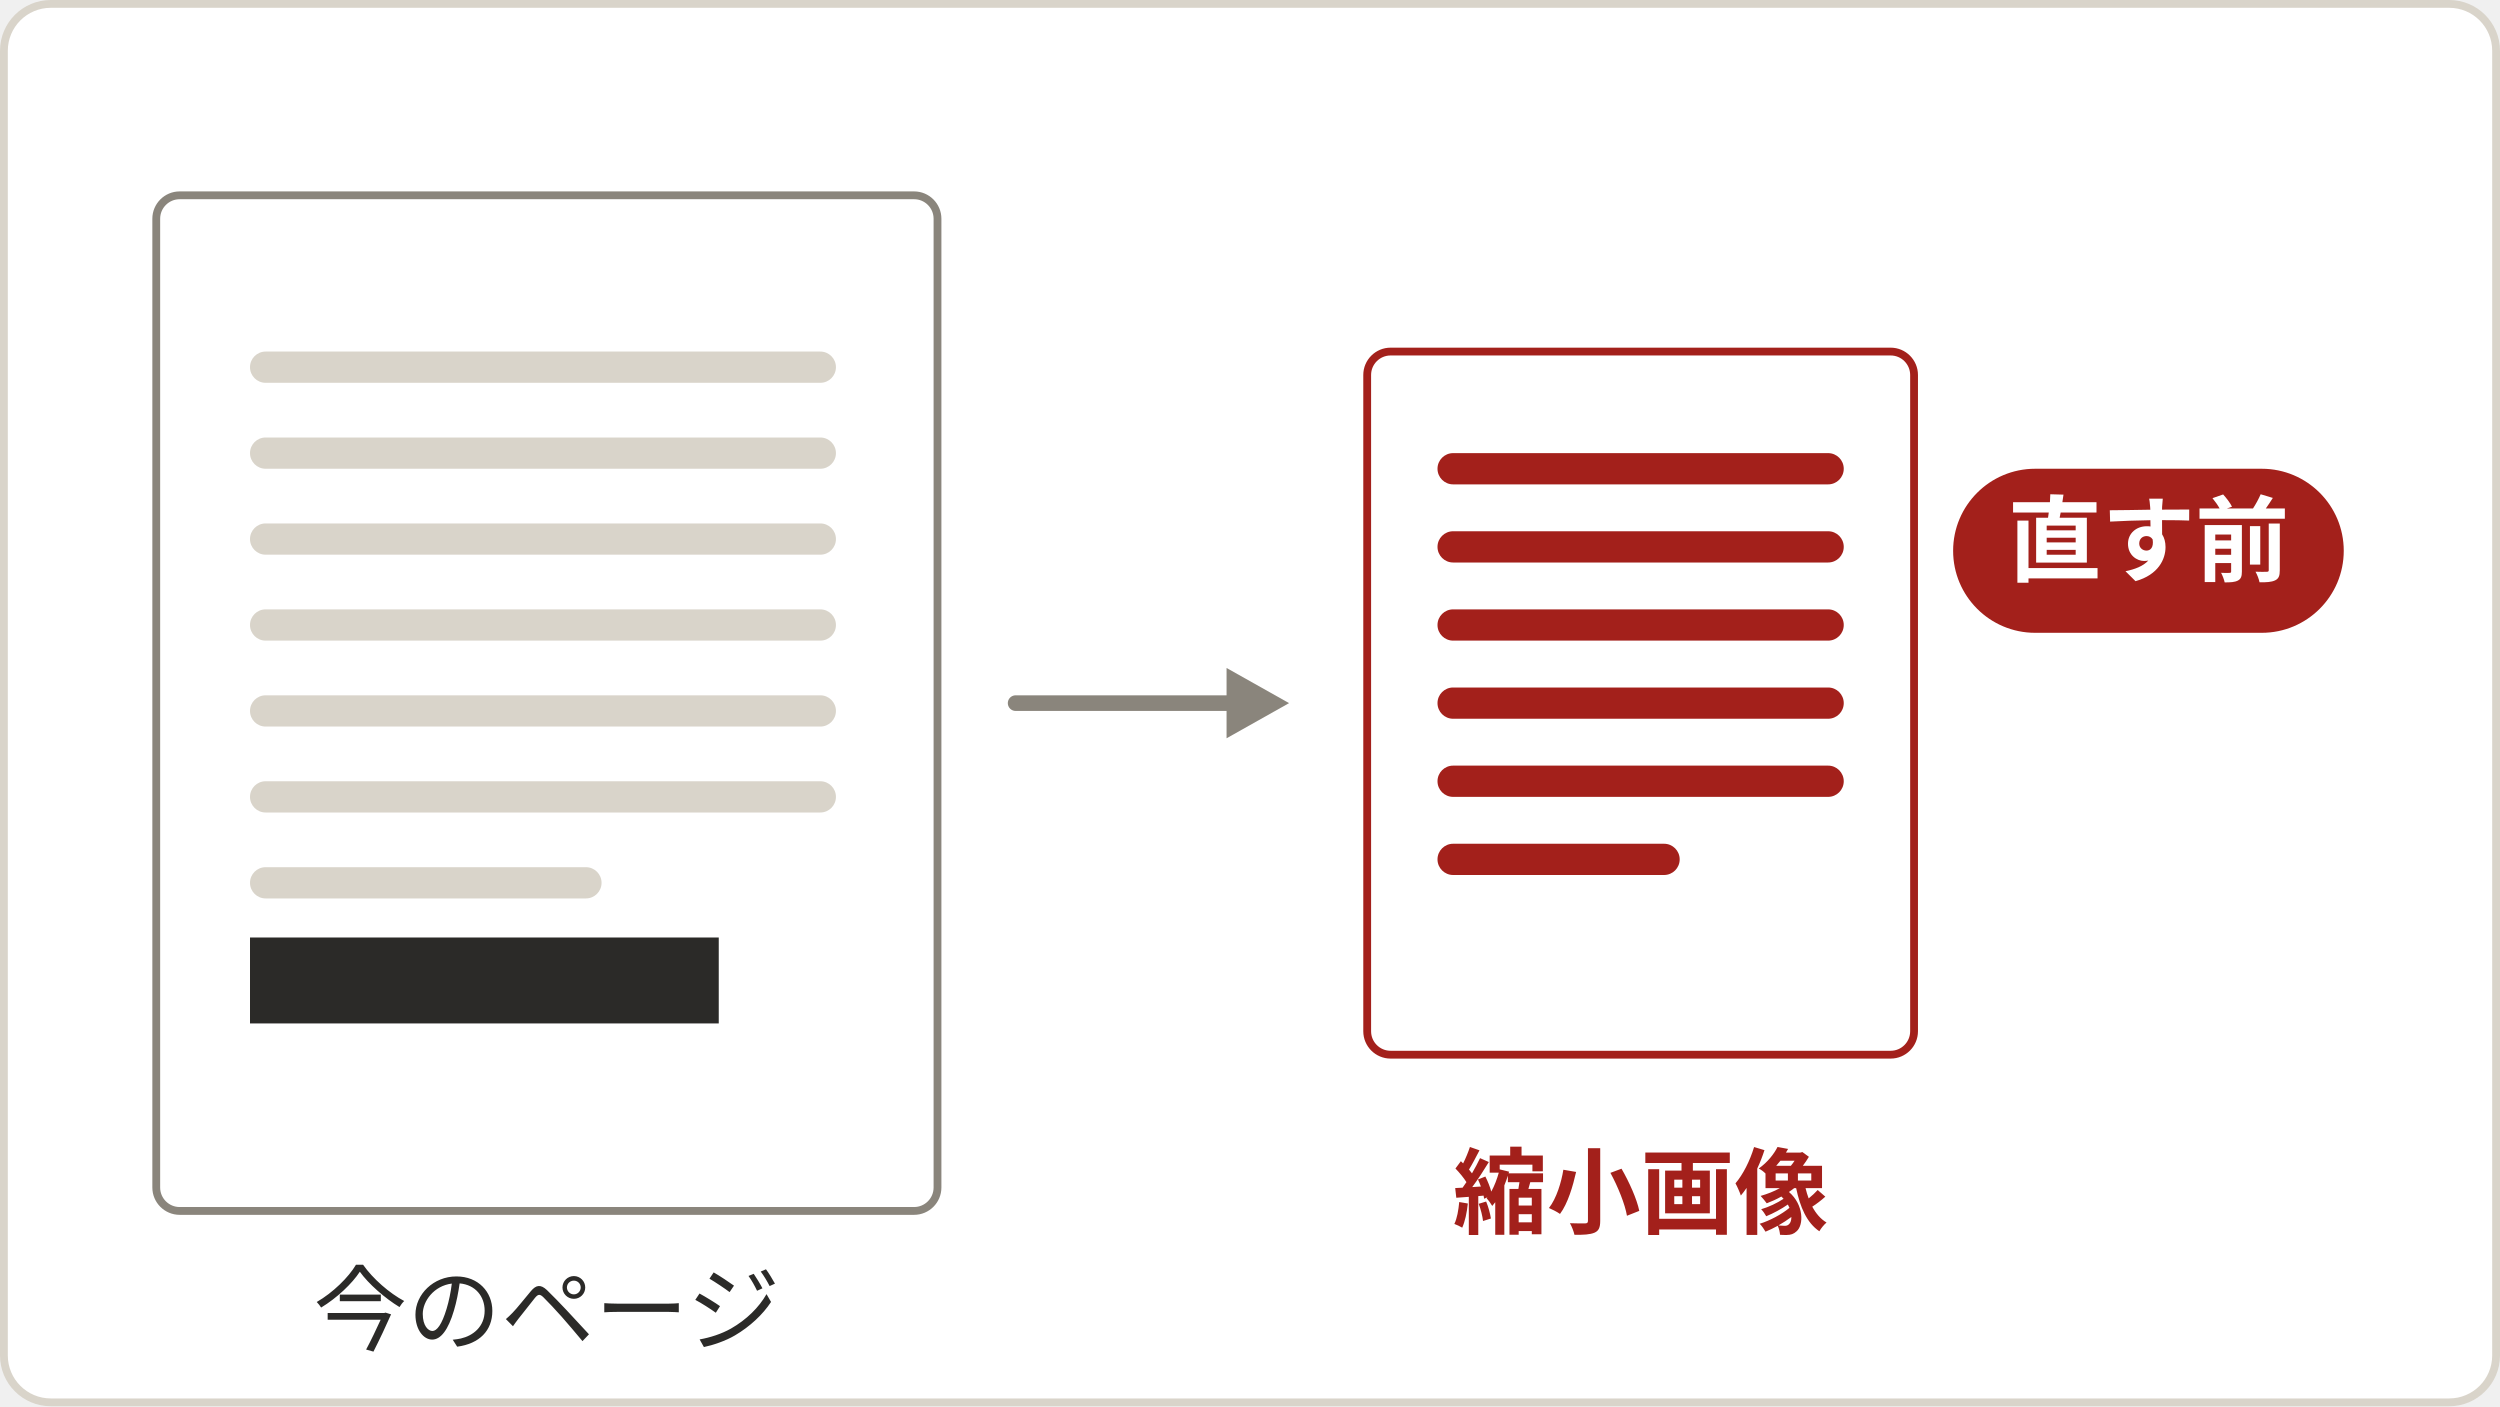
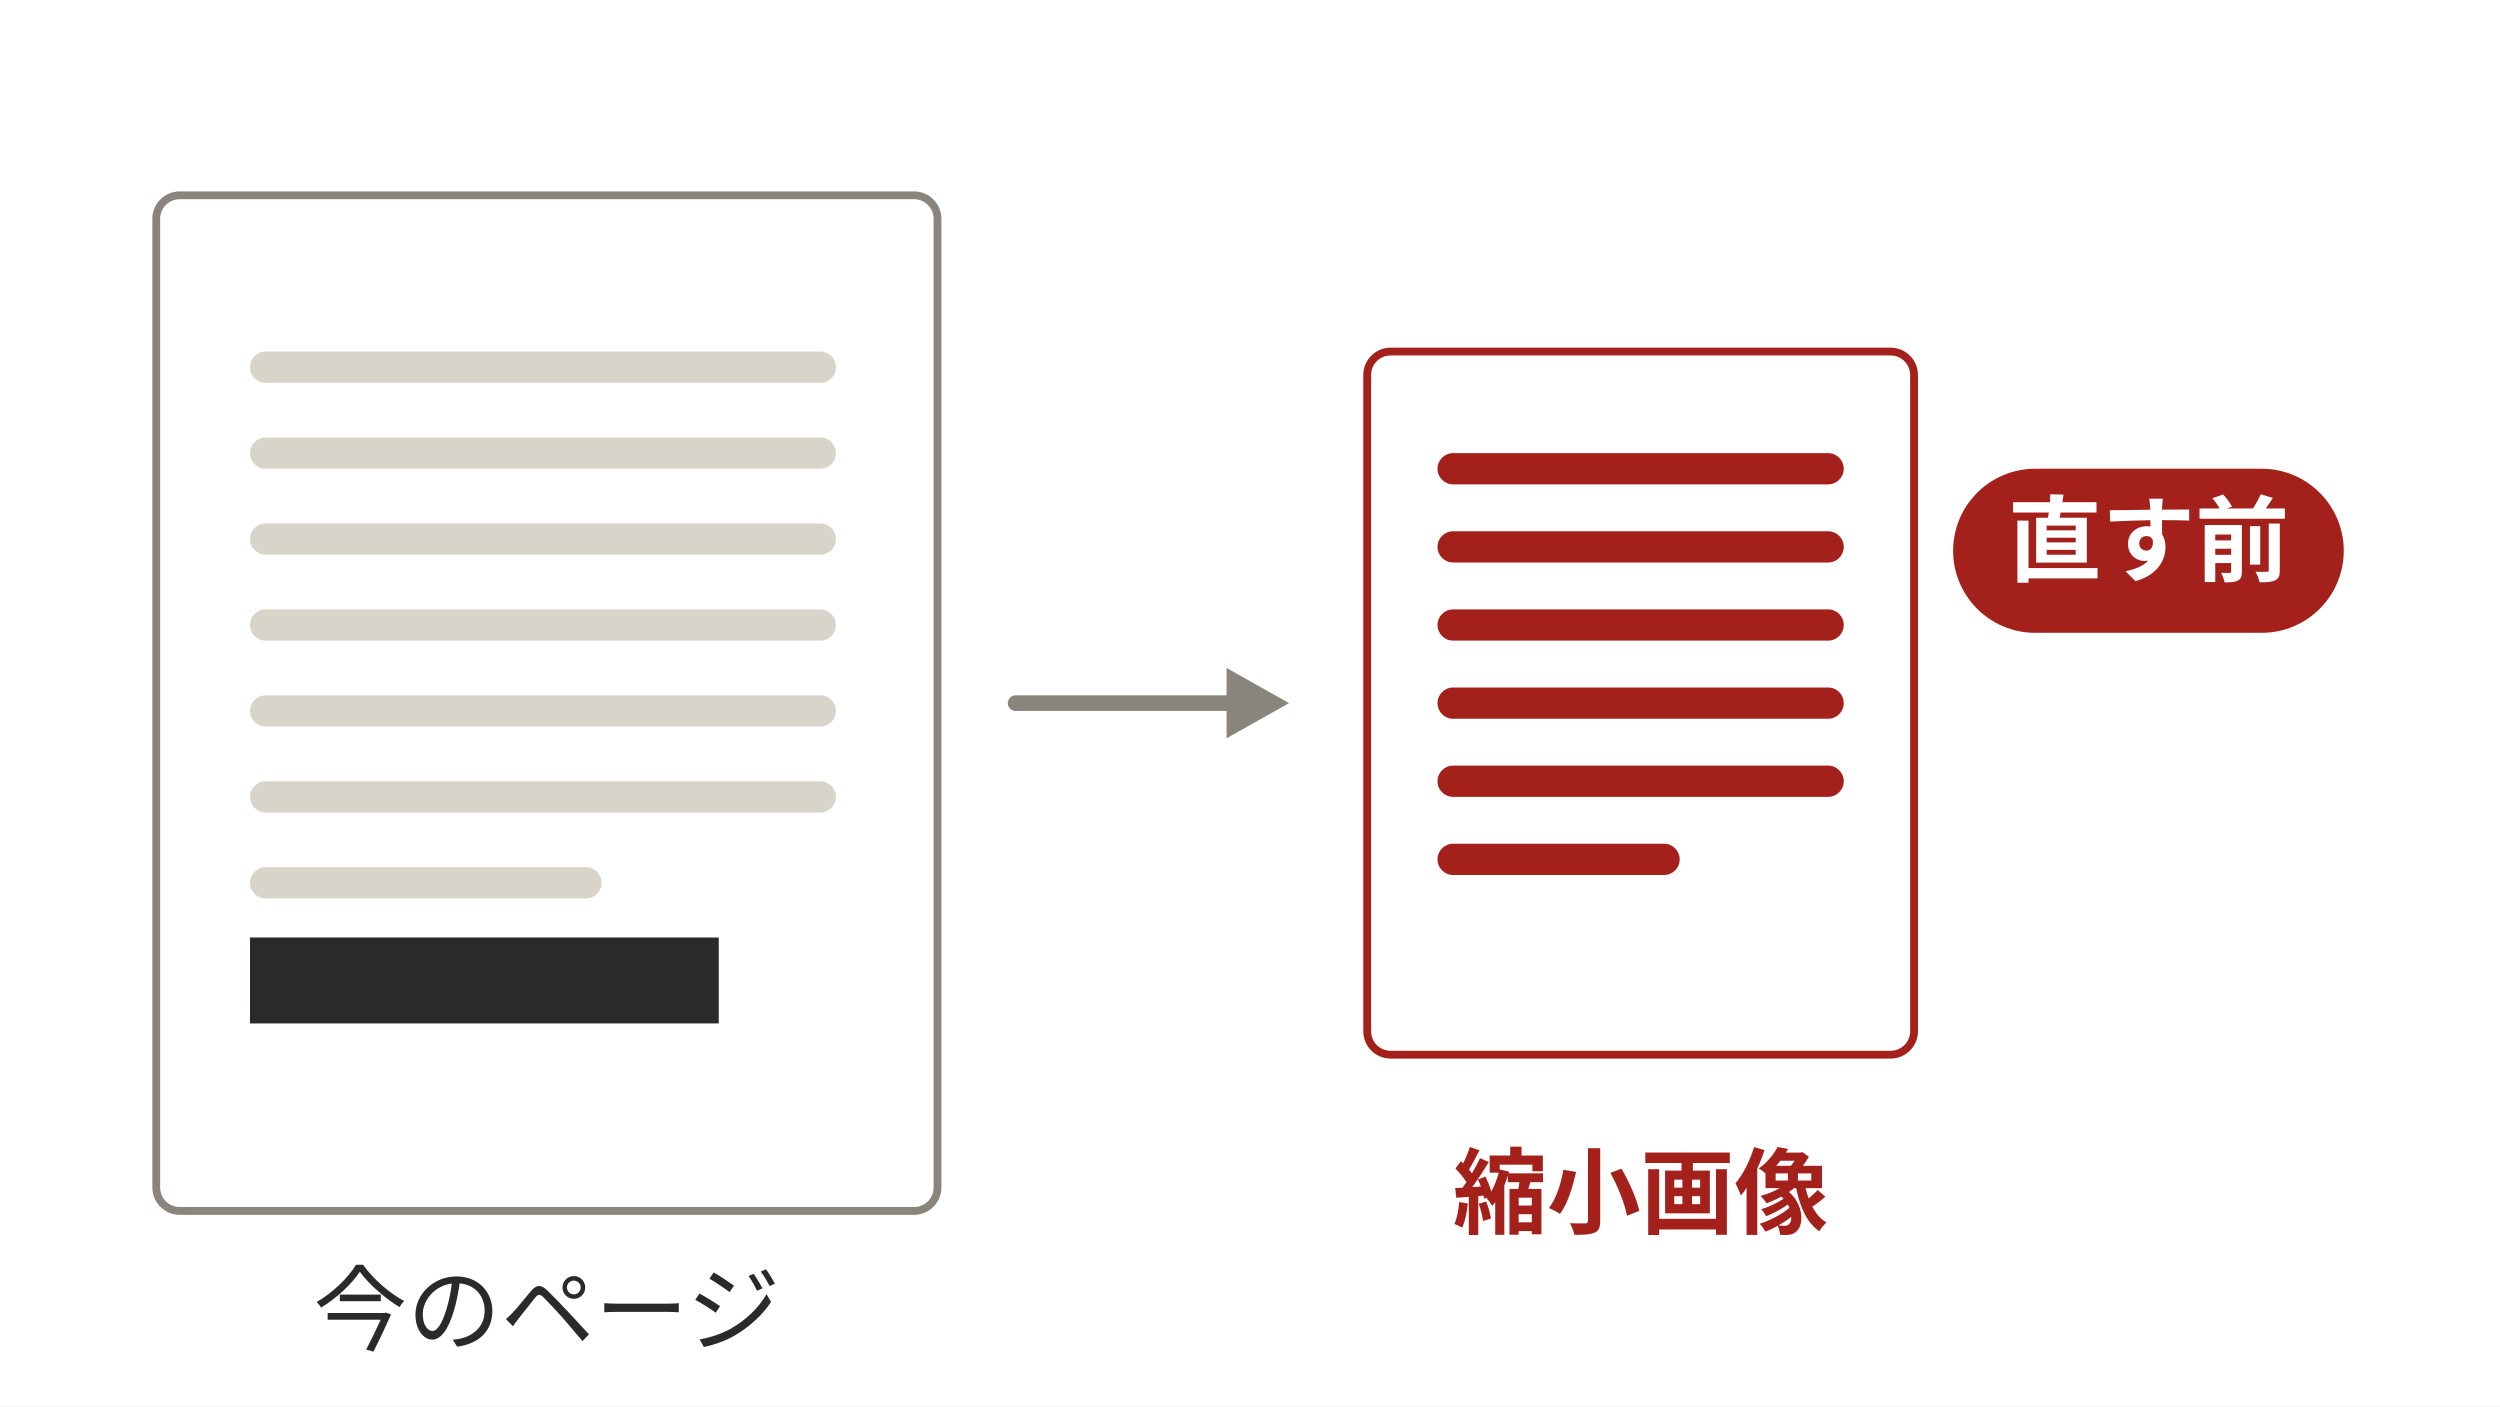
<svg xmlns="http://www.w3.org/2000/svg" viewBox="0 0 640 360" width="640" height="360" font-family="'Noto Sans JP', 'Hiragino Sans', 'Yu Gothic', Meiryo, sans-serif" role="img">
-   <rect x="1" y="1" width="638" height="358" rx="12" fill="#ffffff" stroke="#d9d4ca" stroke-width="2" />
+   <rect width="640" height="360" fill="#ffffff" />
  <rect x="40" y="50" width="200" height="260" rx="6" fill="#ffffff" stroke="#8a857c" stroke-width="2" />
  <rect x="64" y="90" width="150" height="8" rx="4" fill="#d9d4ca" />
  <rect x="64" y="112" width="150" height="8" rx="4" fill="#d9d4ca" />
  <rect x="64" y="134" width="150" height="8" rx="4" fill="#d9d4ca" />
  <rect x="64" y="156" width="150" height="8" rx="4" fill="#d9d4ca" />
  <rect x="64" y="178" width="150" height="8" rx="4" fill="#d9d4ca" />
  <rect x="64" y="200" width="150" height="8" rx="4" fill="#d9d4ca" />
  <rect x="64" y="222" width="90" height="8" rx="4" fill="#d9d4ca" />
  <rect x="64" y="240" width="120" height="22" rx="0" fill="#2b2a28" />
  <text x="140" y="344" font-size="24" fill="#2b2a28" font-weight="500" text-anchor="middle">今のページ</text>
  <line x1="260" y1="180" x2="318.0" y2="180.0" stroke="#8a857c" stroke-width="4" stroke-linecap="round" />
  <polygon points="330,180 314.0,171.0 314.0,189.0" fill="#8a857c" />
  <rect x="350" y="90" width="140" height="180" rx="6" fill="#ffffff" stroke="#a3201b" stroke-width="2" />
  <rect x="368" y="116" width="104" height="8" rx="4" fill="#a3201b" />
  <rect x="368" y="136" width="104" height="8" rx="4" fill="#a3201b" />
  <rect x="368" y="156" width="104" height="8" rx="4" fill="#a3201b" />
  <rect x="368" y="176" width="104" height="8" rx="4" fill="#a3201b" />
  <rect x="368" y="196" width="104" height="8" rx="4" fill="#a3201b" />
  <rect x="368" y="216" width="62" height="8" rx="4" fill="#a3201b" />
  <text x="420" y="314" font-size="24" fill="#a3201b" font-weight="700" text-anchor="middle">縮小画像</text>
  <rect x="500" y="120" width="100" height="42" rx="21" fill="#a3201b" />
  <text x="550" y="147" font-size="24" fill="#ffffff" font-weight="700" text-anchor="middle">直す前</text>
</svg>
